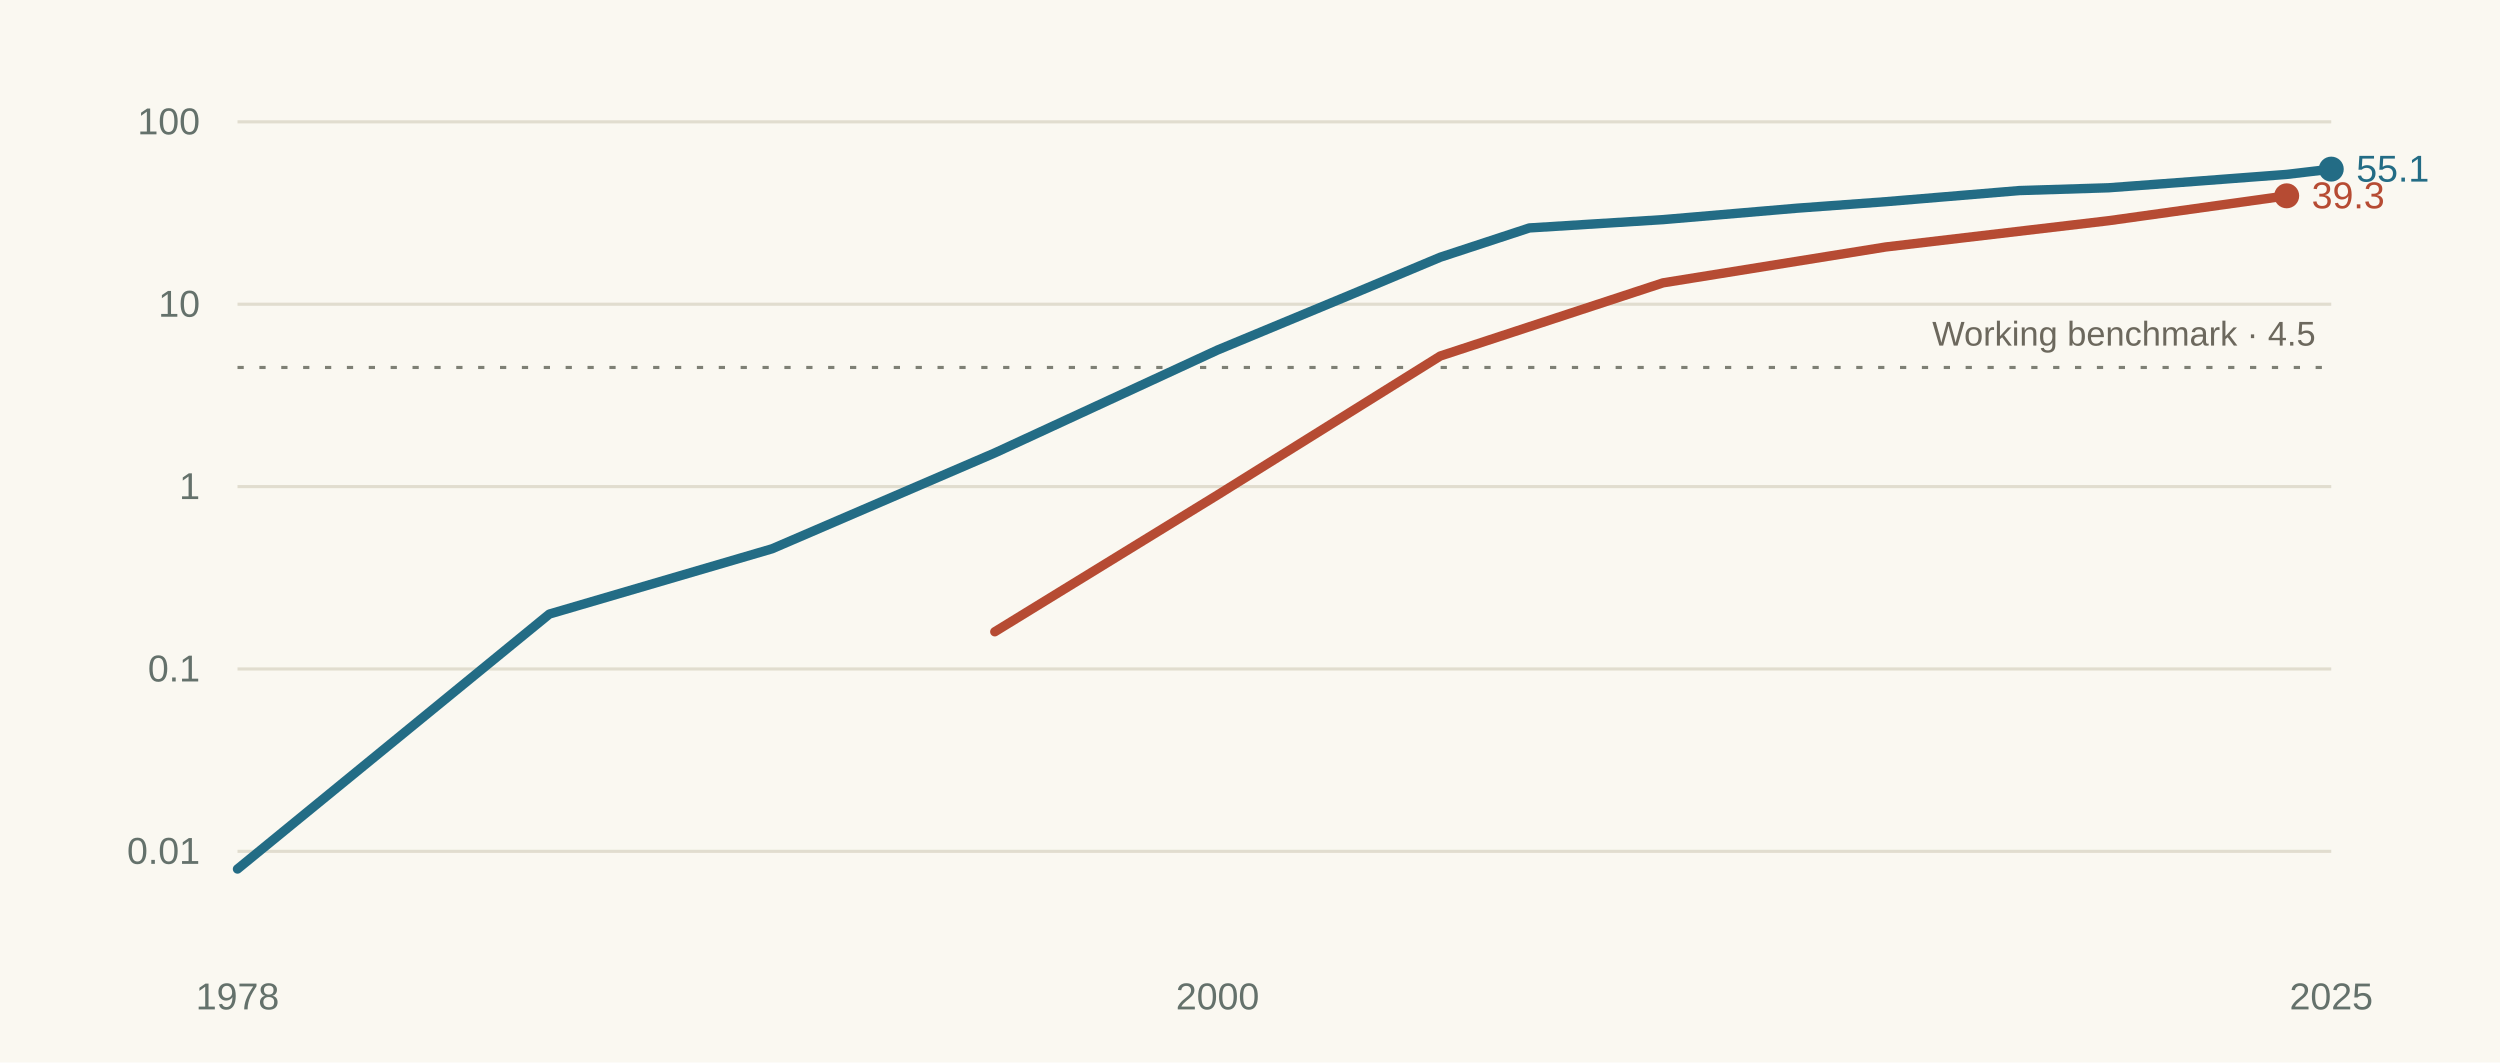
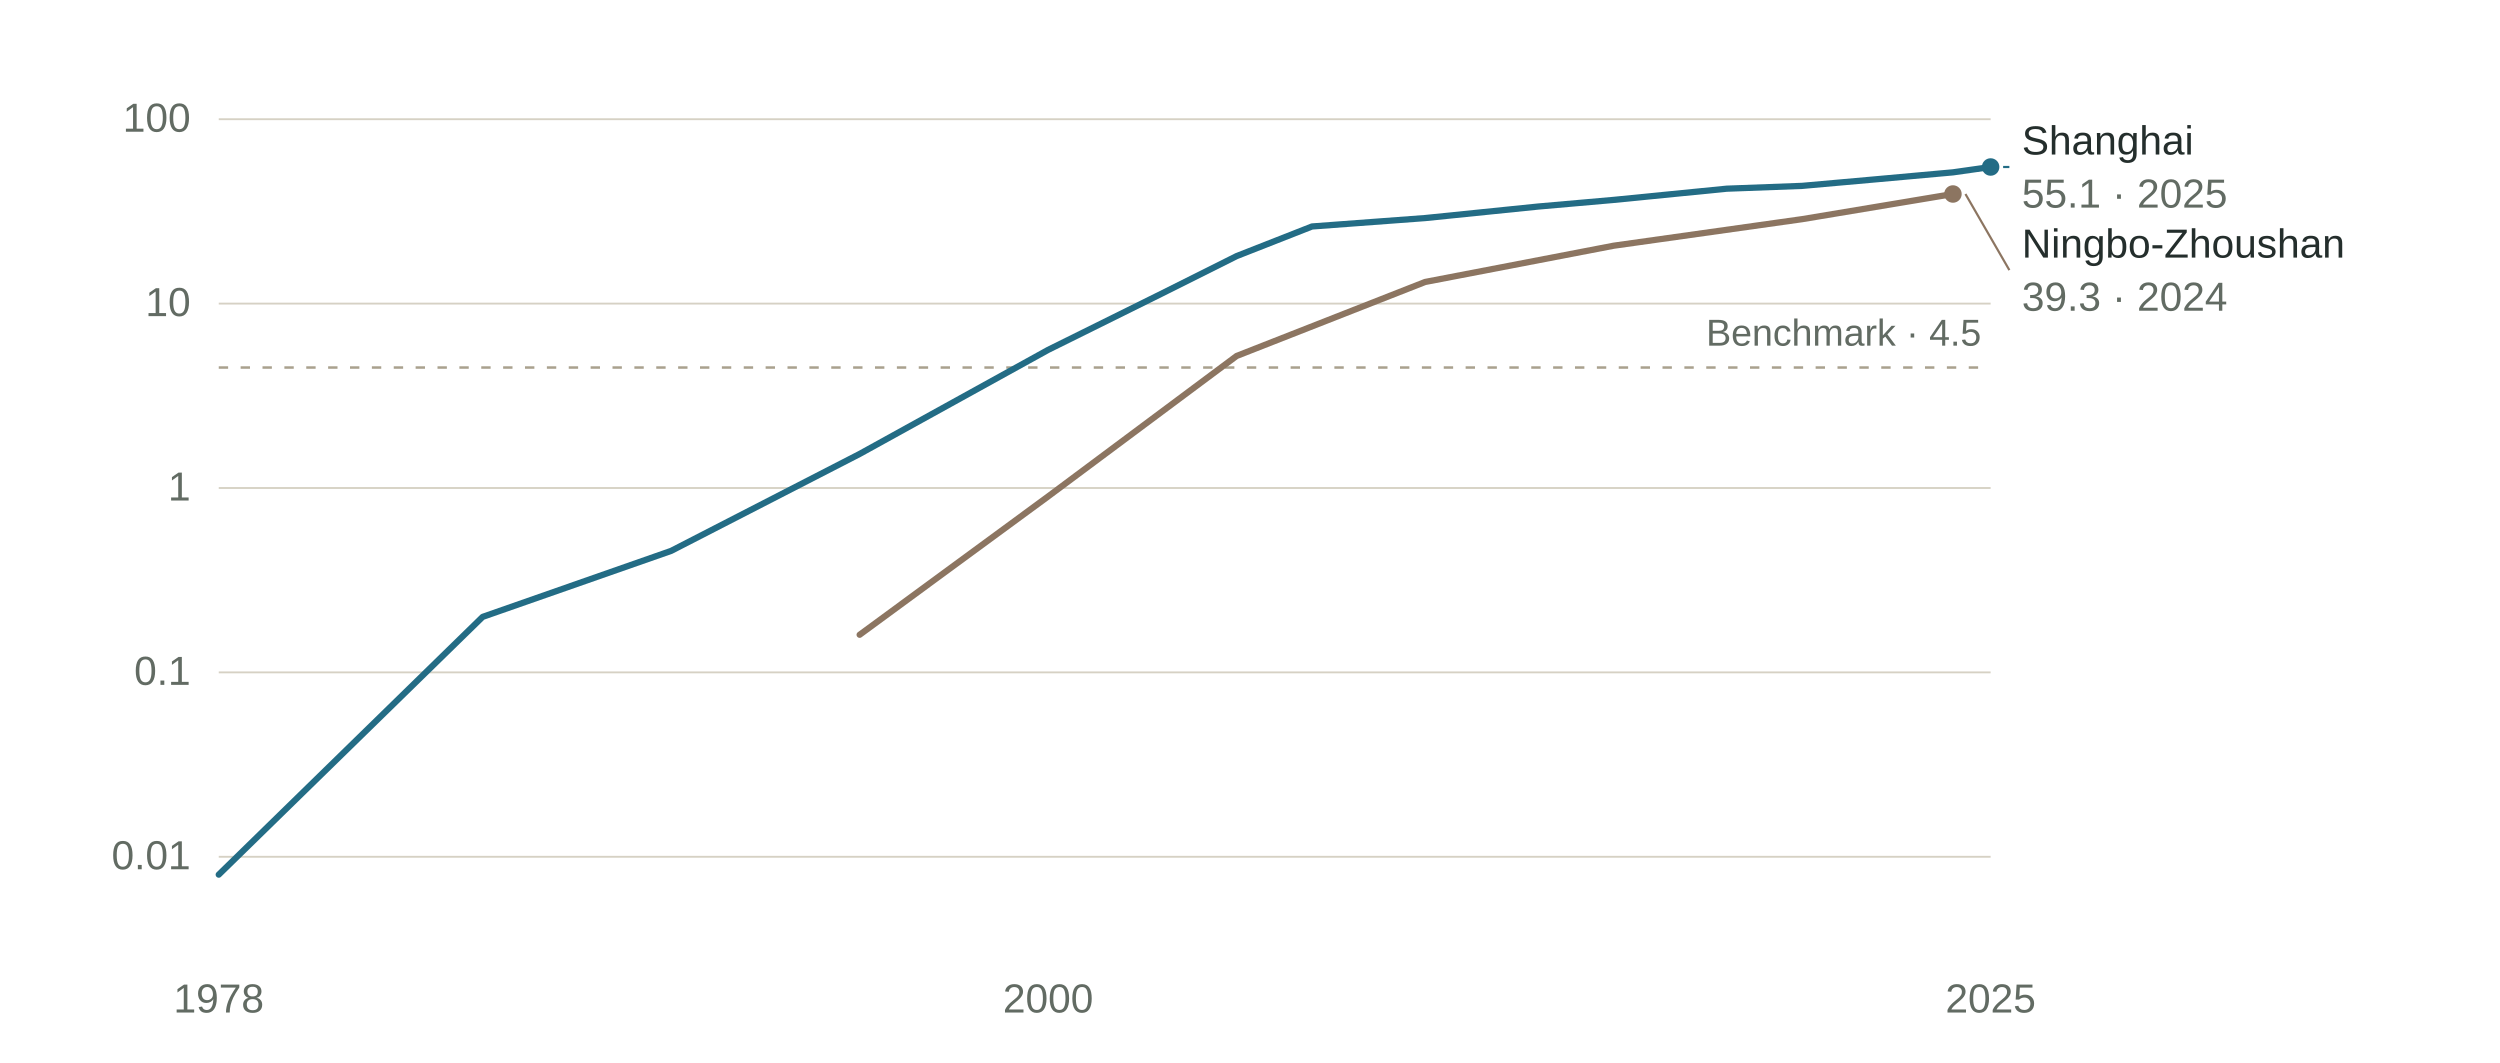
<svg xmlns="http://www.w3.org/2000/svg" viewBox="0 0 800 340" role="img" aria-labelledby="title">
-   <rect width="800" height="340" fill="#faf8f1" />
-   <path d="M76 272.43H746" stroke="#e1ddcf" fill="none" />
-   <text x="64.00" y="276.43" text-anchor="end" fill="#64716b" font-size="12" font-family="Arial,sans-serif">0.01</text>
-   <path d="M76 214.07H746" stroke="#e1ddcf" fill="none" />
-   <text x="64.00" y="218.07" text-anchor="end" fill="#64716b" font-size="12" font-family="Arial,sans-serif">0.1</text>
-   <path d="M76 155.71H746" stroke="#e1ddcf" fill="none" />
-   <text x="64.00" y="159.71" text-anchor="end" fill="#64716b" font-size="12" font-family="Arial,sans-serif">1</text>
-   <path d="M76 97.35H746" stroke="#e1ddcf" fill="none" />
-   <text x="64.00" y="101.35" text-anchor="end" fill="#64716b" font-size="12" font-family="Arial,sans-serif">10</text>
-   <path d="M76 38.99H746" stroke="#e1ddcf" fill="none" />
-   <text x="64.00" y="42.99" text-anchor="end" fill="#64716b" font-size="12" font-family="Arial,sans-serif">100</text>
-   <text x="76.00" y="323.00" text-anchor="middle" fill="#64716b" font-size="12" font-family="Arial,sans-serif">1978</text>
-   <text x="389.62" y="323.00" text-anchor="middle" fill="#64716b" font-size="12" font-family="Arial,sans-serif">2000</text>
-   <text x="746.00" y="323.00" text-anchor="middle" fill="#64716b" font-size="12" font-family="Arial,sans-serif">2025</text>
-   <path d="M76 117.59H746" stroke="#7e8075" stroke-dasharray="2 5" fill="none" />
-   <text x="741.00" y="110.59" text-anchor="end" fill="#6c685d" font-size="11" font-family="Arial,sans-serif">Working benchmark · 4.5</text>
-   <path d="M76.00,278.08 L175.79,196.50 L247.06,175.61 L318.34,144.93 L389.62,112.00 L432.38,94.25 L460.89,82.31 L489.40,72.94 L532.17,70.28 L574.94,66.63 L603.45,64.54 L646.21,60.98 L674.72,60.09 L703.23,57.97 L731.74,55.81 L746.00,54.12" fill="none" stroke="#236c85" stroke-width="3" stroke-linecap="round" stroke-linejoin="round" />
-   <circle cx="746.00" cy="54.12" r="4" fill="#236c85" />
-   <text x="754.00" y="58.12" text-anchor="start" fill="#236c85" font-size="12" font-family="Arial,sans-serif">55.1</text>
-   <path d="M318.34,202.16 L389.62,158.38 L460.89,113.92 L532.17,90.51 L603.45,79.03 L674.72,70.63 L731.74,62.66" fill="none" stroke="#b64b33" stroke-width="3" stroke-linecap="round" stroke-linejoin="round" />
-   <circle cx="731.74" cy="62.66" r="4" fill="#b64b33" />
-   <text x="739.74" y="66.66" text-anchor="start" fill="#b64b33" font-size="12" font-family="Arial,sans-serif">39.3</text>
+   <path d="M70 274.17H637" stroke="#d6d1c4" stroke-width=".6" fill="none" />
+   <text x="61.00" y="278.17" text-anchor="end" fill="#626b63" font-size="13" font-family="Arial,sans-serif">0.01</text>
+   <path d="M70 215.16H637" stroke="#d6d1c4" stroke-width=".6" fill="none" />
+   <text x="61.00" y="219.16" text-anchor="end" fill="#626b63" font-size="13" font-family="Arial,sans-serif">0.1</text>
+   <path d="M70 156.16H637" stroke="#d6d1c4" stroke-width=".6" fill="none" />
+   <text x="61.00" y="160.16" text-anchor="end" fill="#626b63" font-size="13" font-family="Arial,sans-serif">1</text>
+   <path d="M70 97.15H637" stroke="#d6d1c4" stroke-width=".6" fill="none" />
+   <text x="61.00" y="101.15" text-anchor="end" fill="#626b63" font-size="13" font-family="Arial,sans-serif">10</text>
+   <path d="M70 38.15H637" stroke="#d6d1c4" stroke-width=".6" fill="none" />
+   <text x="61.00" y="42.15" text-anchor="end" fill="#626b63" font-size="13" font-family="Arial,sans-serif">100</text>
+   <text x="70.00" y="324.00" text-anchor="middle" fill="#626b63" font-size="13" font-family="Arial,sans-serif">1978</text>
+   <text x="335.40" y="324.00" text-anchor="middle" fill="#626b63" font-size="13" font-family="Arial,sans-serif">2000</text>
+   <text x="637.00" y="324.00" text-anchor="middle" fill="#626b63" font-size="13" font-family="Arial,sans-serif">2025</text>
+   <path d="M70 117.61H637" stroke="#a9a18e" stroke-width=".8" stroke-dasharray="3 4" fill="none" />
+   <text x="634.00" y="110.61" text-anchor="end" fill="#626b63" font-size="12" font-family="Arial,sans-serif">Benchmark · 4.5</text>
+   <path d="M70.00,279.88 L154.45,197.40 L214.77,176.28 L275.09,145.26 L335.40,111.96 L371.60,94.02 L395.72,81.95 L419.85,72.47 L456.04,69.78 L492.23,66.09 L516.36,63.97 L552.55,60.38 L576.68,59.48 L600.81,57.33 L624.94,55.15 L637.00,53.44" fill="none" stroke="#236c85" stroke-width="2" stroke-linecap="round" stroke-linejoin="round" />
+   <circle cx="637.00" cy="53.44" r="2.8" fill="#236c85" />
+   <path d="M275.09,203.12 L335.40,158.86 L395.72,113.91 L456.04,90.23 L516.36,78.63 L576.68,70.13 L624.94,62.08" fill="none" stroke="#8c7561" stroke-width="2" stroke-linecap="round" stroke-linejoin="round" />
+   <circle cx="624.94" cy="62.08" r="2.8" fill="#8c7561" />
+   <path d="M641.00 53.44L643 53.44" stroke="#236c85" stroke-width=".7" fill="none" />
+   <text x="647.00" y="49.44" text-anchor="start" fill="#242e2c" font-size="13" font-family="Arial,sans-serif">Shanghai</text>
+   <text x="647.00" y="66.44" text-anchor="start" fill="#626b63" font-size="13" font-family="Arial,sans-serif">55.1 · 2025</text>
+   <path d="M628.94 62.08L643 86.44" stroke="#8c7561" stroke-width=".7" fill="none" />
+   <text x="647.00" y="82.44" text-anchor="start" fill="#242e2c" font-size="13" font-family="Arial,sans-serif">Ningbo-Zhoushan</text>
+   <text x="647.00" y="99.44" text-anchor="start" fill="#626b63" font-size="13" font-family="Arial,sans-serif">39.3 · 2024</text>
</svg>
